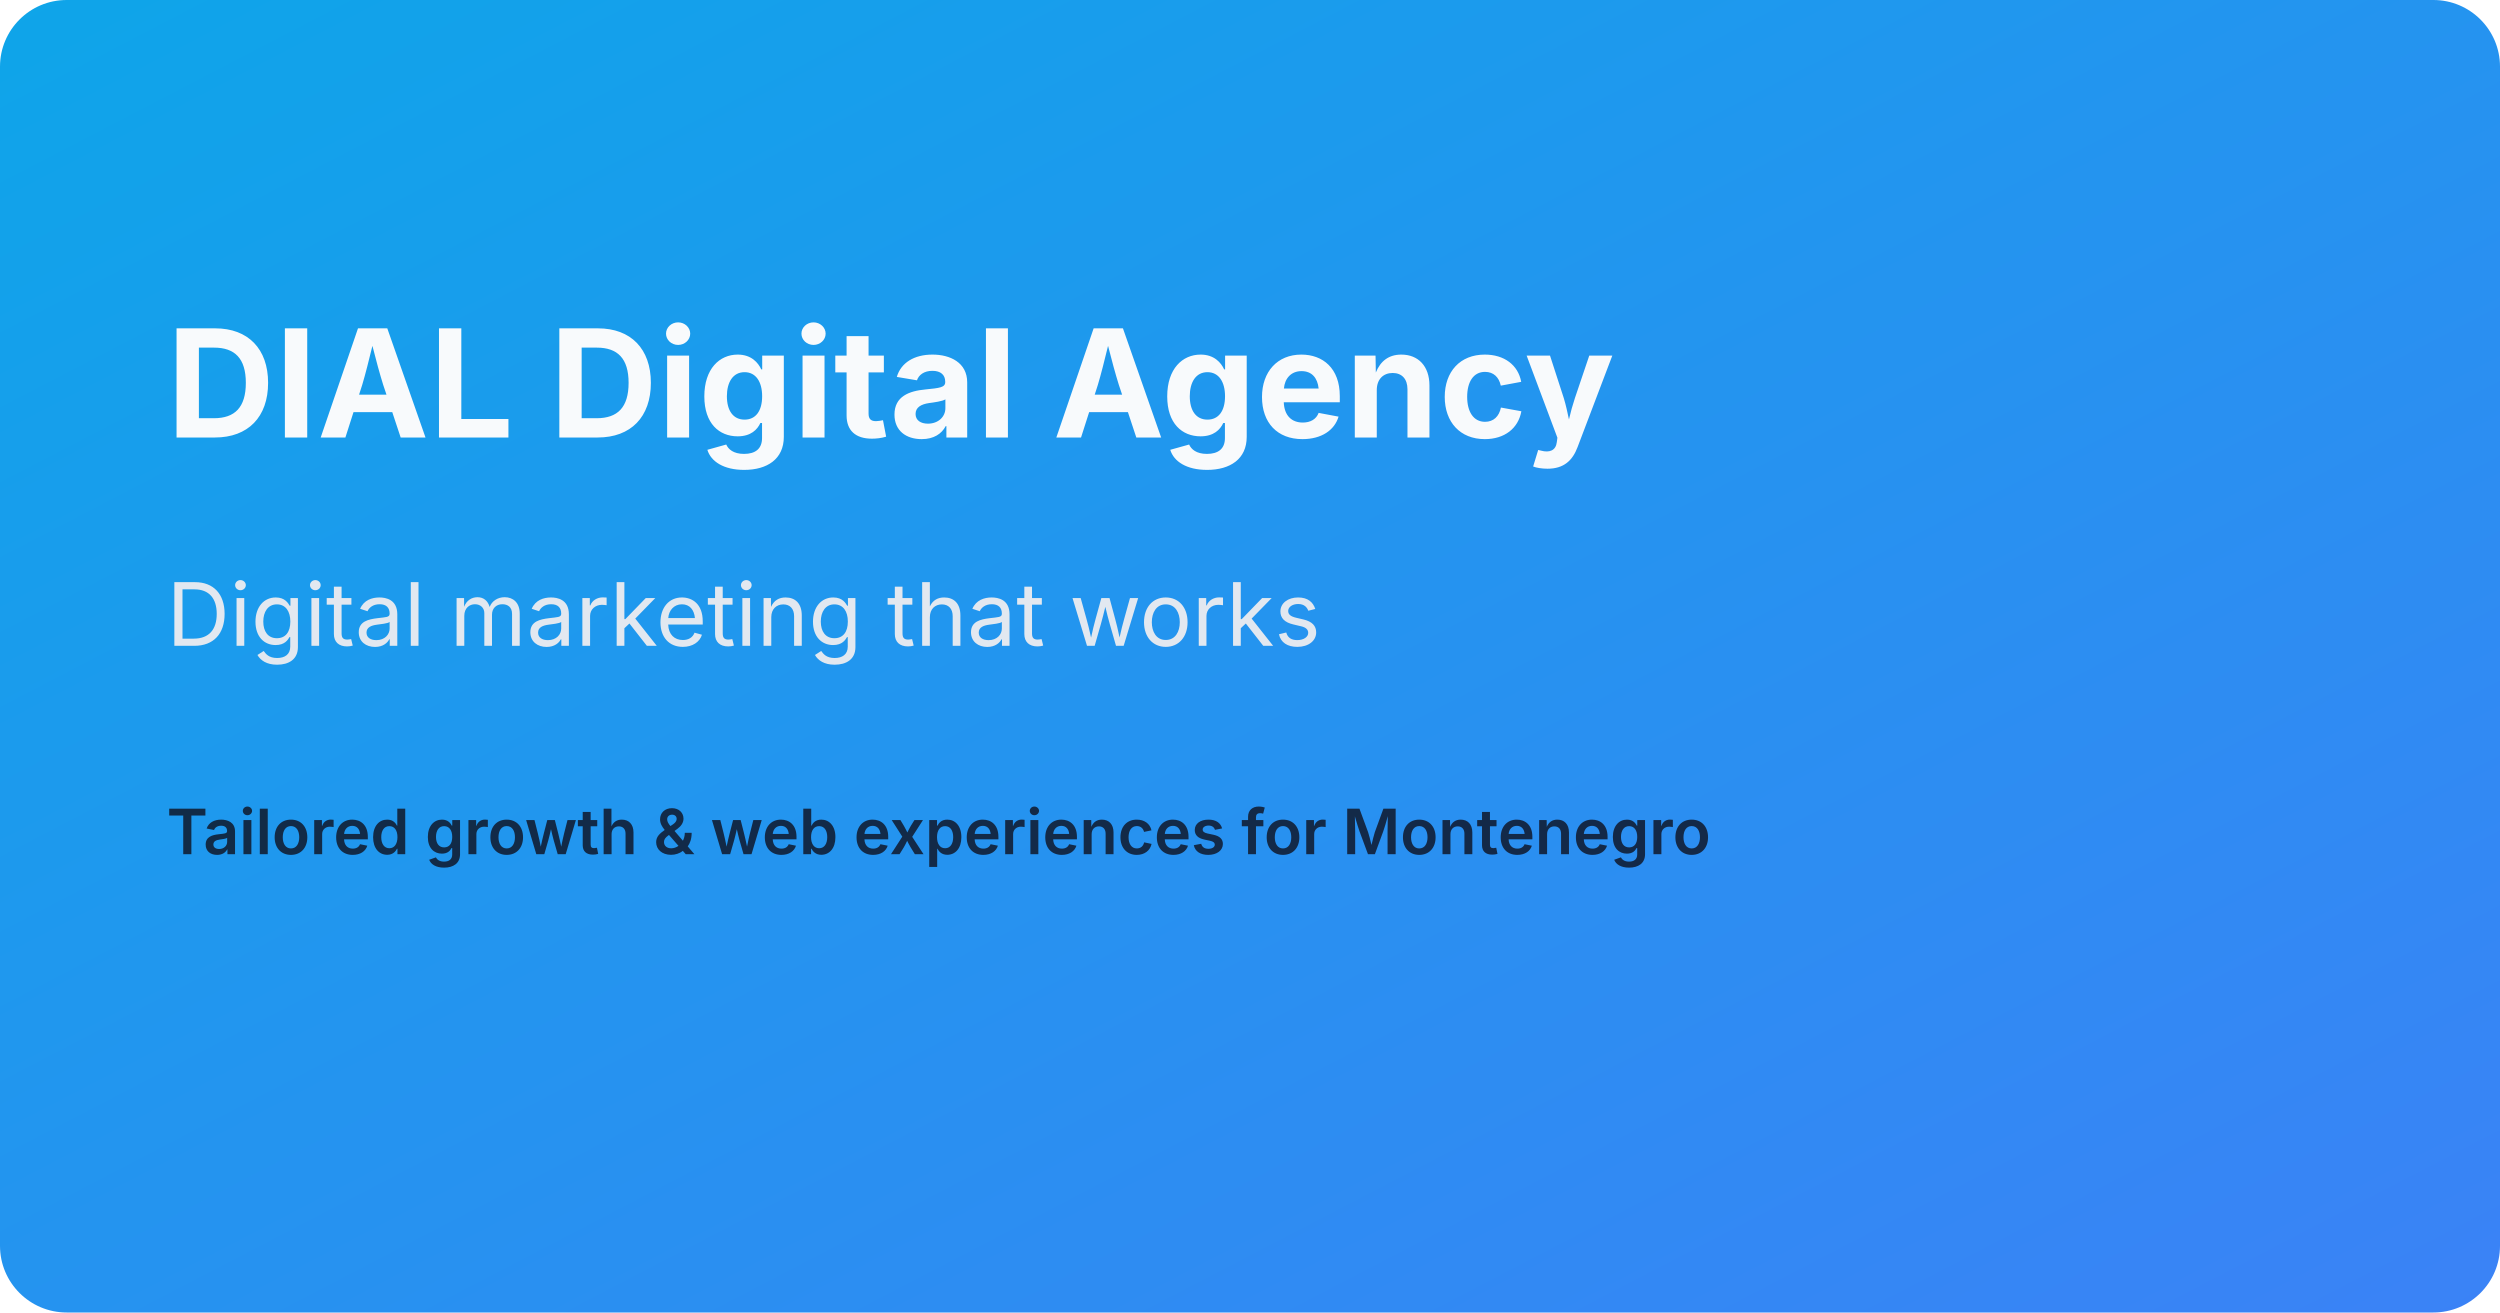
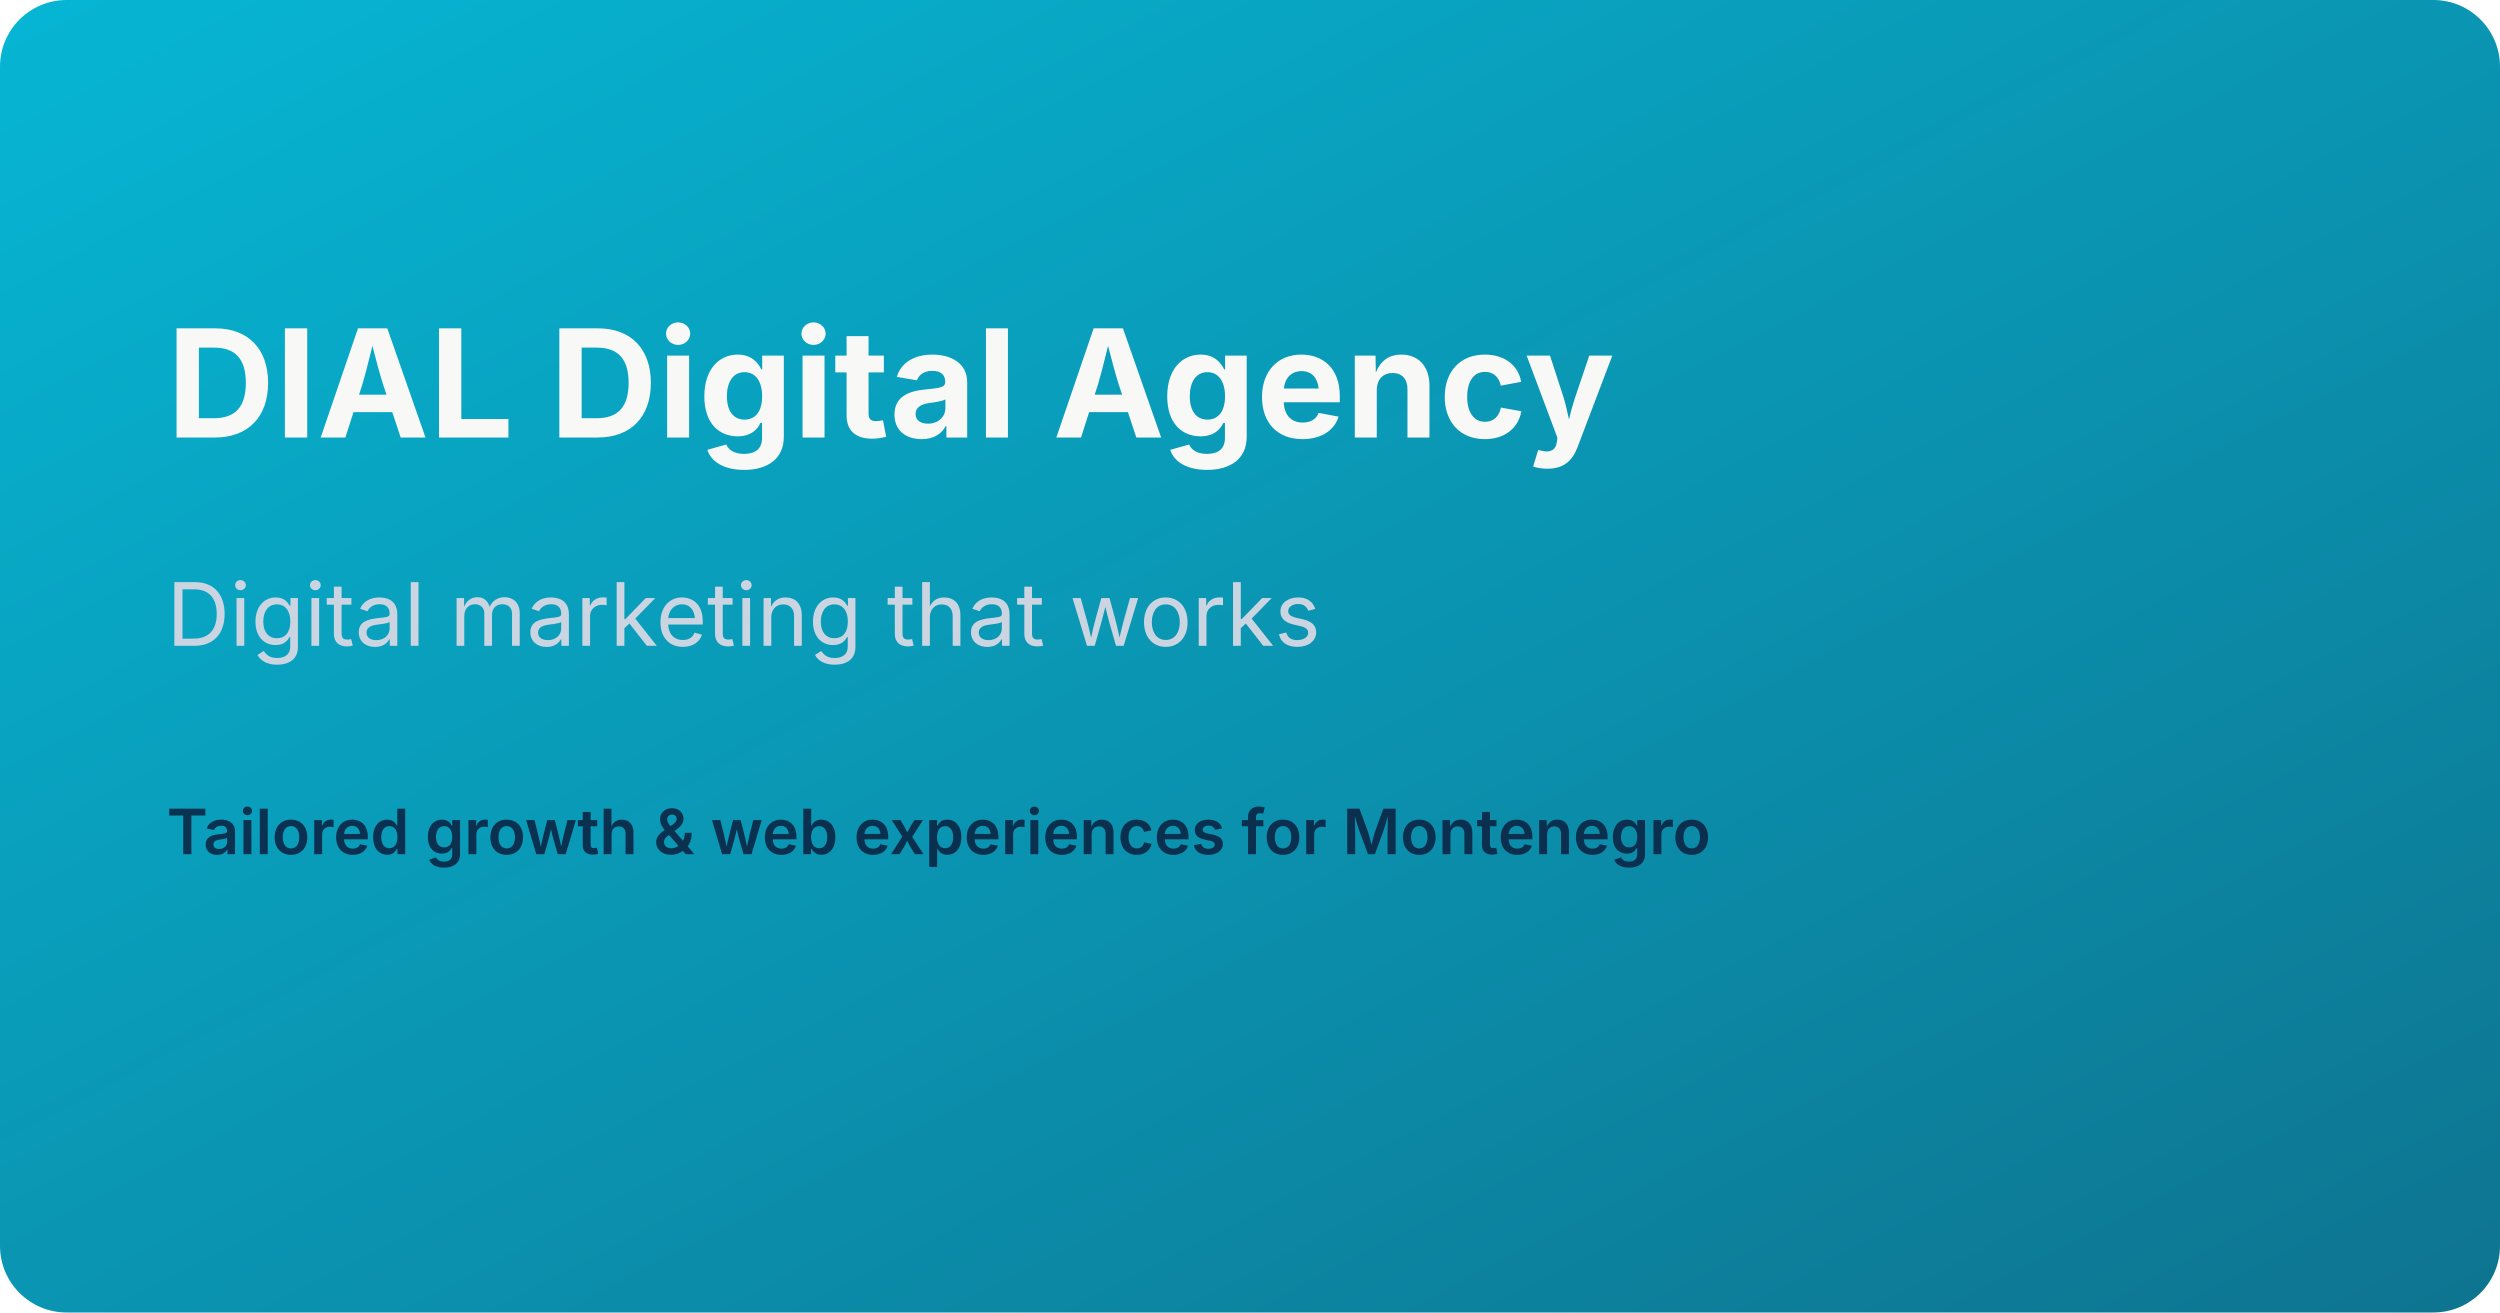
<svg xmlns="http://www.w3.org/2000/svg" viewBox="0 0 1200 630">
  <defs>
    <linearGradient id="bg" x1="0" y1="0" x2="1" y2="1">
-       <stop offset="0" stop-color="#0ea5e9" />
-       <stop offset="1" stop-color="#3b82f6" />
+       <stop offset="0" stop-color="#06B6D4" />
+       <stop offset="1" stop-color="#0E7490" />
    </linearGradient>
  </defs>
  <rect width="1200" height="630" fill="url(#bg)" rx="32" />
-   <text x="80" y="210" fill="#f8fafc" font-family="'Inter', 'Segoe UI', sans-serif" font-size="72" font-weight="700">
+   <text x="80" y="210" fill="#F8F8F7" font-family="'Inter', 'Segoe UI', sans-serif" font-size="72" font-weight="700">
    DIAL Digital Agency
  </text>
-   <text x="80" y="310" fill="#e2e8f0" font-family="'Inter', 'Segoe UI', sans-serif" font-size="42">
+   <text x="80" y="310" fill="#CBD5E1" font-family="'Inter', 'Segoe UI', sans-serif" font-size="42">
    Digital marketing that works
  </text>
-   <text x="80" y="410" fill="#0f172a" font-family="'Inter', 'Segoe UI', sans-serif" font-size="30" font-weight="600" opacity="0.85">
+   <text x="80" y="410" fill="#0A1F3E" font-family="'Inter', 'Segoe UI', sans-serif" font-size="30" font-weight="600" opacity="0.85">
    Tailored growth &amp; web experiences for Montenegro
  </text>
</svg>
